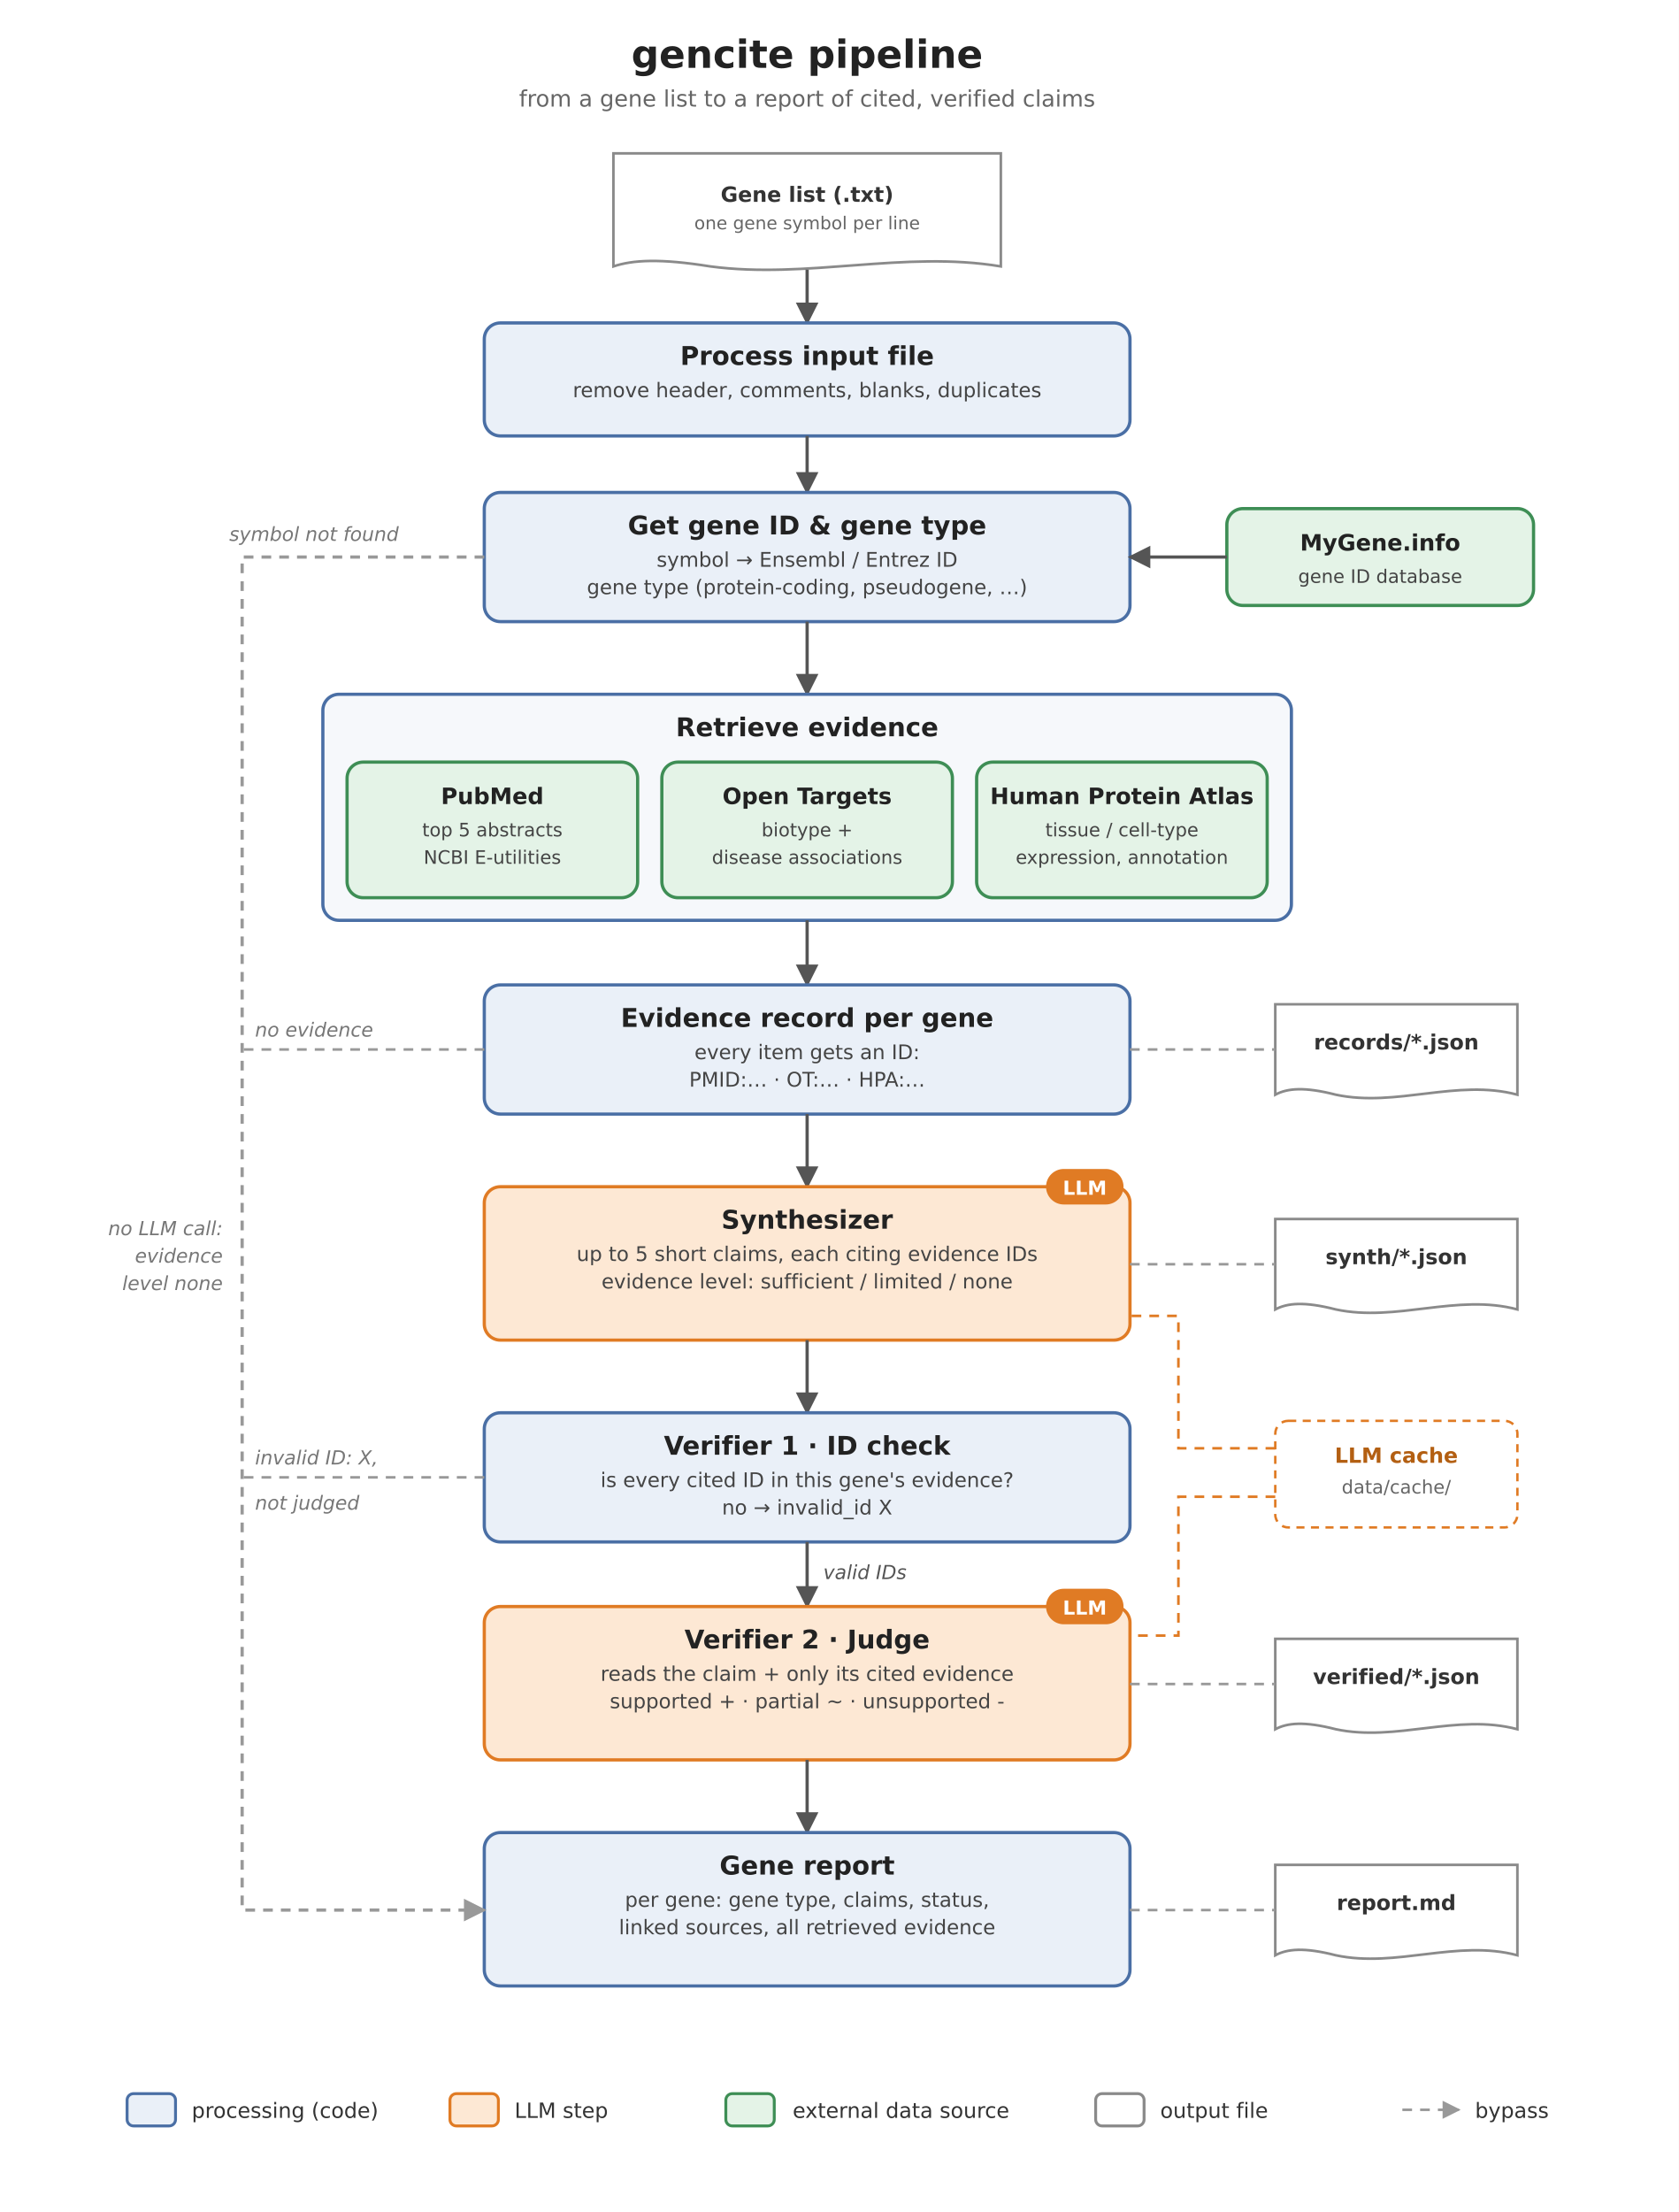
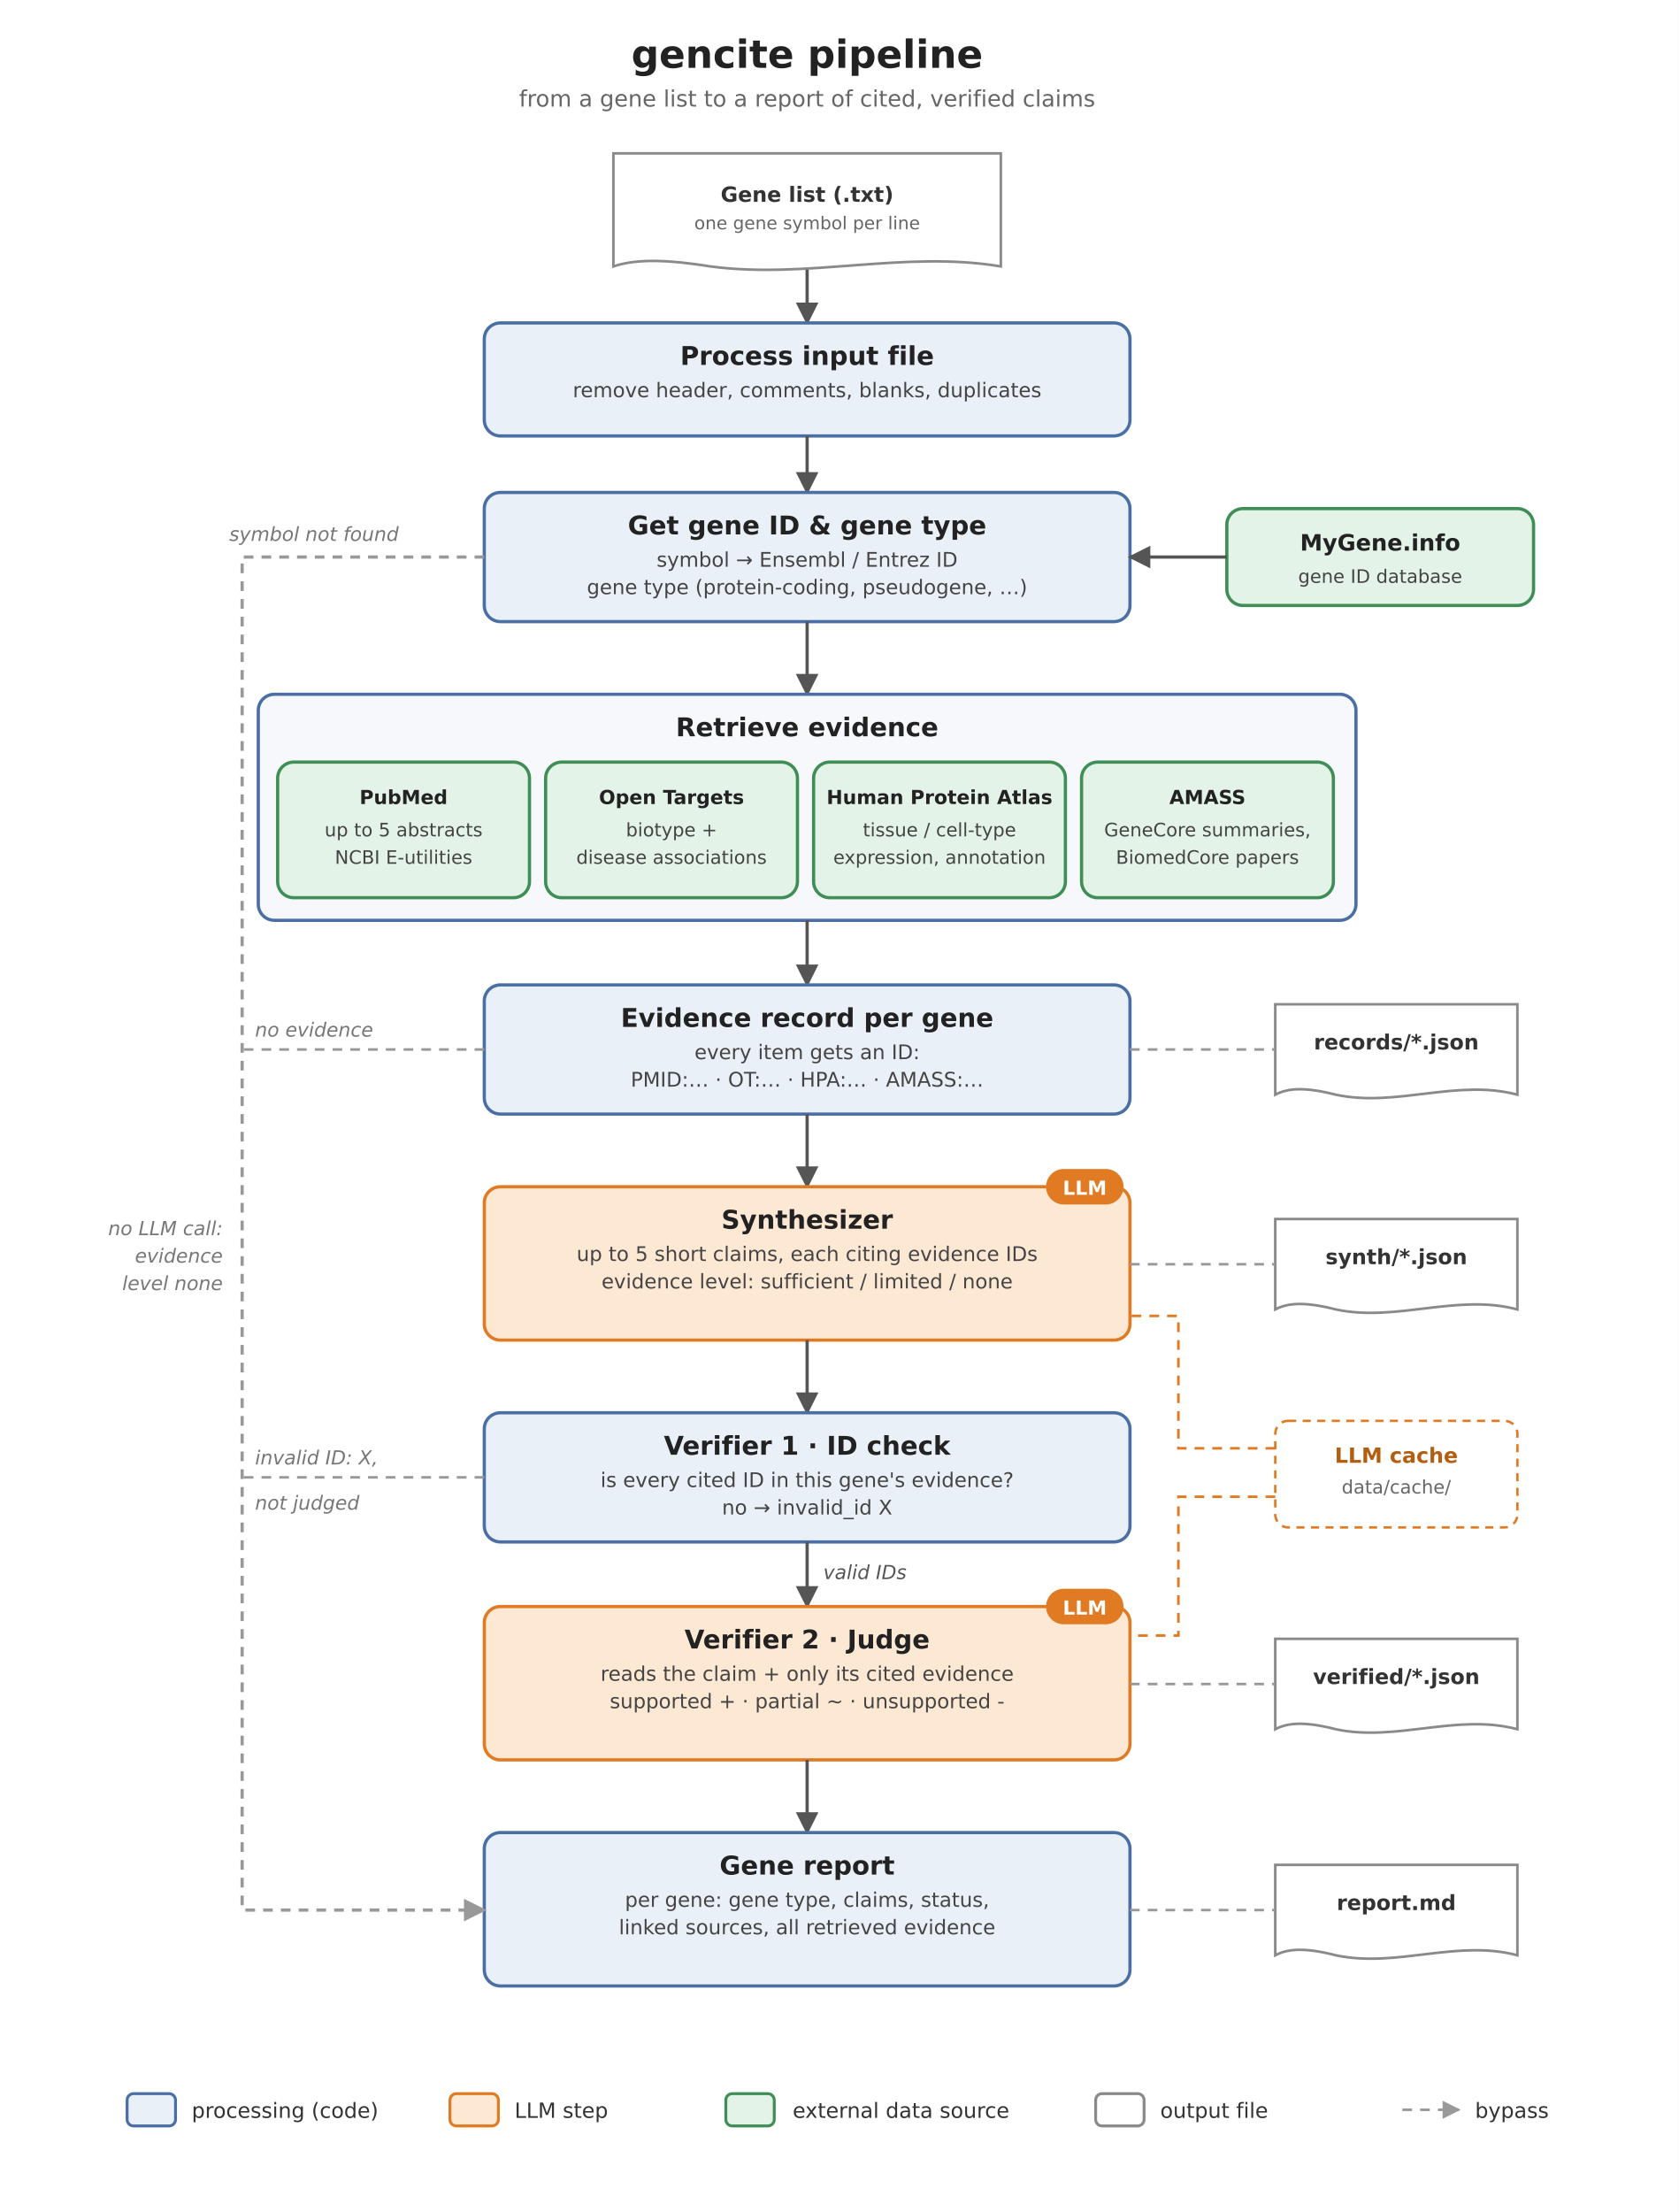
<svg xmlns="http://www.w3.org/2000/svg" width="1040" height="1370" viewBox="0 0 1040 1370" version="1.1" id="svg1290">
  <defs id="defs1066">
    <marker id="arrow" viewBox="0 0 10 10" refX="9" refY="5" markerWidth="7" markerHeight="7" orient="auto-start-reverse">
      <path d="M 0 0 L 10 5 L 0 10 z" style="fill:#555" id="path1060" />
    </marker>
    <marker id="arrowGray" viewBox="0 0 10 10" refX="9" refY="5" markerWidth="7" markerHeight="7" orient="auto-start-reverse">
      <path d="M 0 0 L 10 5 L 0 10 z" style="fill:#999" id="path1063" />
    </marker>
  </defs>
  <rect width="1040" height="1370" style="fill:#FFFFFF" id="rect1068" />
  <text x="500" y="42" style="font-family:'DejaVu Sans',Arial,sans-serif;font-size:24px;font-weight:bold;fill:#222;text-anchor:middle" id="text1070">gencite pipeline</text>
  <text x="500" y="66" style="font-family:'DejaVu Sans',Arial,sans-serif;font-size:14px;font-weight:normal;fill:#666;text-anchor:middle" id="text1072">from a gene list to a report of cited, verified claims</text>
  <g id="input">
    <path d="M 380,95 H 620 V 165 C 560.0,155 500.0,173 440.0,165 C 408.8,160 392.0,161 380,165 Z" style="fill:#FFFFFF;stroke:#8A8A8A;stroke-width:1.6" id="path1074" />
    <text x="500.0" y="125.0" style="font-family:'DejaVu Sans',Arial,sans-serif;font-size:13px;font-weight:bold;fill:#333;text-anchor:middle" id="text1076">Gene list (.txt)</text>
    <text x="500.0" y="142.0" style="font-family:'DejaVu Sans',Arial,sans-serif;font-size:11px;font-weight:normal;fill:#666;text-anchor:middle" id="text1078">one gene symbol per line</text>
  </g>
  <path d="M 500,167 L 500,200" style="fill:none;stroke:#555;stroke-width:2;marker-end:url(#arrow)" id="path1081" />
  <g id="parse">
    <rect x="300.0" y="200" width="400" height="70" rx="10" style="fill:#EAF0F8;stroke:#4A6FA5;stroke-width:2" id="rect1083" />
    <text x="500.0" y="226" style="font-family:'DejaVu Sans',Arial,sans-serif;font-size:16px;font-weight:bold;fill:#222;text-anchor:middle" id="text1085">Process input file</text>
    <text x="500.0" y="246" style="font-family:'DejaVu Sans',Arial,sans-serif;font-size:12.5px;font-weight:normal;fill:#444;text-anchor:middle" id="text1087">remove header, comments, blanks, duplicates</text>
  </g>
  <path d="M 500,270 L 500,305" style="fill:none;stroke:#555;stroke-width:2;marker-end:url(#arrow)" id="path1090" />
  <g id="ids">
    <rect x="300.0" y="305" width="400" height="80" rx="10" style="fill:#EAF0F8;stroke:#4A6FA5;stroke-width:2" id="rect1092" />
    <text x="500.0" y="331" style="font-family:'DejaVu Sans',Arial,sans-serif;font-size:16px;font-weight:bold;fill:#222;text-anchor:middle" id="text1094">Get gene ID &amp; gene type</text>
    <text x="500.0" y="351" style="font-family:'DejaVu Sans',Arial,sans-serif;font-size:12.5px;font-weight:normal;fill:#444;text-anchor:middle" id="text1096">symbol → Ensembl / Entrez ID</text>
    <text x="500.0" y="368" style="font-family:'DejaVu Sans',Arial,sans-serif;font-size:12.5px;font-weight:normal;fill:#444;text-anchor:middle" id="text1098">gene type (protein-coding, pseudogene, …)</text>
  </g>
  <g id="mygene">
    <rect x="760" y="315" width="190" height="60" rx="10" style="fill:#E4F3E7;stroke:#3E8E55;stroke-width:2" id="rect1101" />
    <text x="855.0" y="341" style="font-family:'DejaVu Sans',Arial,sans-serif;font-size:14px;font-weight:bold;fill:#222;text-anchor:middle" id="text1103">MyGene.info</text>
    <text x="855.0" y="361" style="font-family:'DejaVu Sans',Arial,sans-serif;font-size:11.5px;font-weight:normal;fill:#444;text-anchor:middle" id="text1105">gene ID database</text>
  </g>
  <path d="M 760,345 L 700.0,345" style="fill:none;stroke:#555;stroke-width:2;marker-end:url(#arrow)" id="path1108" />
  <path d="M 500,385 L 500,430" style="fill:none;stroke:#555;stroke-width:2;marker-end:url(#arrow)" id="path1110" />
  <g id="retrieve">
-     <rect x="200.0" y="430" width="600" height="140" rx="10" style="fill:#F6F8FB;stroke:#4A6FA5;stroke-width:2" id="rect1112" />
+     <rect x="160.0" y="430" width="680" height="140" rx="10" style="fill:#F6F8FB;stroke:#4A6FA5;stroke-width:2" id="rect1112" />
    <text x="500" y="456" style="font-family:'DejaVu Sans',Arial,sans-serif;font-size:16px;font-weight:bold;fill:#222;text-anchor:middle" id="text1114">Retrieve evidence</text>
    <g id="src_0">
-       <rect x="215.0" y="472" width="180" height="84" rx="10" style="fill:#E4F3E7;stroke:#3E8E55;stroke-width:2" id="rect1116" />
-       <text x="305.0" y="498" style="font-family:'DejaVu Sans',Arial,sans-serif;font-size:14px;font-weight:bold;fill:#222;text-anchor:middle" id="text1118">PubMed</text>
-       <text x="305.0" y="518" style="font-family:'DejaVu Sans',Arial,sans-serif;font-size:11.5px;font-weight:normal;fill:#444;text-anchor:middle" id="text1120">top 5 abstracts</text>
-       <text x="305.0" y="535" style="font-family:'DejaVu Sans',Arial,sans-serif;font-size:11.5px;font-weight:normal;fill:#444;text-anchor:middle" id="text1122">NCBI E-utilities</text>
+       <rect x="172.0" y="472" width="156" height="84" rx="10" style="fill:#E4F3E7;stroke:#3E8E55;stroke-width:2" id="src_0_box" />
+       <text x="250.0" y="498" style="font-family:'DejaVu Sans',Arial,sans-serif;font-size:12px;font-weight:bold;fill:#222;text-anchor:middle" id="src_0_name">PubMed</text>
+       <text x="250.0" y="518" style="font-family:'DejaVu Sans',Arial,sans-serif;font-size:11.5px;font-weight:normal;fill:#444;text-anchor:middle" id="src_0_line1">up to 5 abstracts</text>
+       <text x="250.0" y="535" style="font-family:'DejaVu Sans',Arial,sans-serif;font-size:11.5px;font-weight:normal;fill:#444;text-anchor:middle" id="src_0_line2">NCBI E-utilities</text>
    </g>
    <g id="src_1">
-       <rect x="410.0" y="472" width="180" height="84" rx="10" style="fill:#E4F3E7;stroke:#3E8E55;stroke-width:2" id="rect1125" />
-       <text x="500.0" y="498" style="font-family:'DejaVu Sans',Arial,sans-serif;font-size:14px;font-weight:bold;fill:#222;text-anchor:middle" id="text1127">Open Targets</text>
-       <text x="500.0" y="518" style="font-family:'DejaVu Sans',Arial,sans-serif;font-size:11.5px;font-weight:normal;fill:#444;text-anchor:middle" id="text1129">biotype +</text>
-       <text x="500.0" y="535" style="font-family:'DejaVu Sans',Arial,sans-serif;font-size:11.5px;font-weight:normal;fill:#444;text-anchor:middle" id="text1131">disease associations</text>
+       <rect x="338.0" y="472" width="156" height="84" rx="10" style="fill:#E4F3E7;stroke:#3E8E55;stroke-width:2" id="src_1_box" />
+       <text x="416.0" y="498" style="font-family:'DejaVu Sans',Arial,sans-serif;font-size:12px;font-weight:bold;fill:#222;text-anchor:middle" id="src_1_name">Open Targets</text>
+       <text x="416.0" y="518" style="font-family:'DejaVu Sans',Arial,sans-serif;font-size:11.5px;font-weight:normal;fill:#444;text-anchor:middle" id="src_1_line1">biotype +</text>
+       <text x="416.0" y="535" style="font-family:'DejaVu Sans',Arial,sans-serif;font-size:11.5px;font-weight:normal;fill:#444;text-anchor:middle" id="src_1_line2">disease associations</text>
    </g>
    <g id="src_2">
-       <rect x="605.0" y="472" width="180" height="84" rx="10" style="fill:#E4F3E7;stroke:#3E8E55;stroke-width:2" id="rect1134" />
-       <text x="695.0" y="498" style="font-family:'DejaVu Sans',Arial,sans-serif;font-size:14px;font-weight:bold;fill:#222;text-anchor:middle" id="text1136">Human Protein Atlas</text>
-       <text x="695.0" y="518" style="font-family:'DejaVu Sans',Arial,sans-serif;font-size:11.5px;font-weight:normal;fill:#444;text-anchor:middle" id="text1138">tissue / cell-type</text>
-       <text x="695.0" y="535" style="font-family:'DejaVu Sans',Arial,sans-serif;font-size:11.5px;font-weight:normal;fill:#444;text-anchor:middle" id="text1140">expression, annotation</text>
+       <rect x="504.0" y="472" width="156" height="84" rx="10" style="fill:#E4F3E7;stroke:#3E8E55;stroke-width:2" id="src_2_box" />
+       <text x="582.0" y="498" style="font-family:'DejaVu Sans',Arial,sans-serif;font-size:12px;font-weight:bold;fill:#222;text-anchor:middle" id="src_2_name">Human Protein Atlas</text>
+       <text x="582.0" y="518" style="font-family:'DejaVu Sans',Arial,sans-serif;font-size:11.5px;font-weight:normal;fill:#444;text-anchor:middle" id="src_2_line1">tissue / cell-type</text>
+       <text x="582.0" y="535" style="font-family:'DejaVu Sans',Arial,sans-serif;font-size:11.5px;font-weight:normal;fill:#444;text-anchor:middle" id="src_2_line2">expression, annotation</text>
+     </g>
+     <g id="src_3">
+       <rect x="670.0" y="472" width="156" height="84" rx="10" style="fill:#E4F3E7;stroke:#3E8E55;stroke-width:2" id="src_3_box" />
+       <text x="748.0" y="498" style="font-family:'DejaVu Sans',Arial,sans-serif;font-size:12px;font-weight:bold;fill:#222;text-anchor:middle" id="src_3_name">AMASS</text>
+       <text x="748.0" y="518" style="font-family:'DejaVu Sans',Arial,sans-serif;font-size:11.5px;font-weight:normal;fill:#444;text-anchor:middle" id="src_3_line1">GeneCore summaries,</text>
+       <text x="748.0" y="535" style="font-family:'DejaVu Sans',Arial,sans-serif;font-size:11.5px;font-weight:normal;fill:#444;text-anchor:middle" id="src_3_line2">BiomedCore papers</text>
    </g>
  </g>
  <path d="M 500,570 L 500,610" style="fill:none;stroke:#555;stroke-width:2;marker-end:url(#arrow)" id="path1144" />
  <g id="record">
    <rect x="300.0" y="610" width="400" height="80" rx="10" style="fill:#EAF0F8;stroke:#4A6FA5;stroke-width:2" id="rect1146" />
    <text x="500.0" y="636" style="font-family:'DejaVu Sans',Arial,sans-serif;font-size:16px;font-weight:bold;fill:#222;text-anchor:middle" id="text1148">Evidence record per gene</text>
    <text x="500.0" y="656" style="font-family:'DejaVu Sans',Arial,sans-serif;font-size:12.5px;font-weight:normal;fill:#444;text-anchor:middle" id="text1150">every item gets an ID:</text>
-     <text x="500.0" y="673" style="font-family:'DejaVu Sans',Arial,sans-serif;font-size:12.5px;font-weight:normal;fill:#444;text-anchor:middle" id="text1152">PMID:…  ·  OT:…  ·  HPA:…</text>
+     <text x="500.0" y="673" style="font-family:'DejaVu Sans',Arial,sans-serif;font-size:12.5px;font-weight:normal;fill:#444;text-anchor:middle" id="text1152">PMID:…  ·  OT:…  ·  HPA:…  ·  AMASS:…</text>
  </g>
  <g id="f_records">
    <path d="M 790,622 H 940 V 678 C 902.5,668 865.0,686 827.5,678 C 808.0,673 797.5,674 790,678 Z" style="fill:#FFFFFF;stroke:#8A8A8A;stroke-width:1.6" id="path1155" />
    <text x="865.0" y="650.0" style="font-family:'DejaVu Sans',Arial,sans-serif;font-size:13px;font-weight:bold;fill:#333;text-anchor:middle" id="text1157">records/*.json</text>
  </g>
  <path d="M 700.0,650 L 790,650" style="fill:none;stroke:#999;stroke-width:1.6;stroke-dasharray:6,5" id="path1160" />
  <path d="M 500,690 L 500,735" style="fill:none;stroke:#555;stroke-width:2;marker-end:url(#arrow)" id="path1162" />
  <g id="synth">
    <rect x="300.0" y="735" width="400" height="95" rx="10" style="fill:#FDE8D4;stroke:#E07B24;stroke-width:2" id="rect1164" />
    <text x="500.0" y="761" style="font-family:'DejaVu Sans',Arial,sans-serif;font-size:16px;font-weight:bold;fill:#222;text-anchor:middle" id="text1166">Synthesizer</text>
    <text x="500.0" y="781" style="font-family:'DejaVu Sans',Arial,sans-serif;font-size:12.5px;font-weight:normal;fill:#444;text-anchor:middle" id="text1168">up to 5 short claims, each citing evidence IDs</text>
    <text x="500.0" y="798" style="font-family:'DejaVu Sans',Arial,sans-serif;font-size:12.5px;font-weight:normal;fill:#444;text-anchor:middle" id="text1170">evidence level: sufficient / limited / none</text>
    <rect x="648.0" y="724" width="48" height="22" rx="11" style="fill:#E07B24;stroke:none" id="rect1172" />
    <text x="672.0" y="740" style="font-family:'DejaVu Sans',Arial,sans-serif;font-size:12px;font-weight:bold;fill:#FFFFFF;text-anchor:middle" id="text1174">LLM</text>
  </g>
  <g id="f_synth">
    <path d="M 790,755 H 940 V 811 C 902.5,801 865.0,819 827.5,811 C 808.0,806 797.5,807 790,811 Z" style="fill:#FFFFFF;stroke:#8A8A8A;stroke-width:1.6" id="path1177" />
    <text x="865.0" y="783.0" style="font-family:'DejaVu Sans',Arial,sans-serif;font-size:13px;font-weight:bold;fill:#333;text-anchor:middle" id="text1179">synth/*.json</text>
  </g>
  <path d="M 700.0,783 L 790,783" style="fill:none;stroke:#999;stroke-width:1.6;stroke-dasharray:6,5" id="path1182" />
  <path d="M 500,830 L 500,875" style="fill:none;stroke:#555;stroke-width:2;marker-end:url(#arrow)" id="path1184" />
  <g id="verify1">
    <rect x="300.0" y="875" width="400" height="80" rx="10" style="fill:#EAF0F8;stroke:#4A6FA5;stroke-width:2" id="rect1186" />
    <text x="500.0" y="901" style="font-family:'DejaVu Sans',Arial,sans-serif;font-size:16px;font-weight:bold;fill:#222;text-anchor:middle" id="text1188">Verifier 1 · ID check</text>
    <text x="500.0" y="921" style="font-family:'DejaVu Sans',Arial,sans-serif;font-size:12.5px;font-weight:normal;fill:#444;text-anchor:middle" id="text1190">is every cited ID in this gene's evidence?</text>
    <text x="500.0" y="938" style="font-family:'DejaVu Sans',Arial,sans-serif;font-size:12.5px;font-weight:normal;fill:#444;text-anchor:middle" id="text1192">no → invalid_id  X</text>
  </g>
  <path d="M 500,955 L 500,995" style="fill:none;stroke:#555;stroke-width:2;marker-end:url(#arrow)" id="path1195" />
  <text x="510" y="978" style="font-family:'DejaVu Sans',Arial,sans-serif;font-size:12px;font-weight:normal;fill:#555;text-anchor:start;font-style:italic" id="text1197">valid IDs</text>
  <g id="verify2">
    <rect x="300.0" y="995" width="400" height="95" rx="10" style="fill:#FDE8D4;stroke:#E07B24;stroke-width:2" id="rect1199" />
    <text x="500.0" y="1021" style="font-family:'DejaVu Sans',Arial,sans-serif;font-size:16px;font-weight:bold;fill:#222;text-anchor:middle" id="text1201">Verifier 2 · Judge</text>
    <text x="500.0" y="1041" style="font-family:'DejaVu Sans',Arial,sans-serif;font-size:12.5px;font-weight:normal;fill:#444;text-anchor:middle" id="text1203">reads the claim + only its cited evidence</text>
    <text x="500.0" y="1058" style="font-family:'DejaVu Sans',Arial,sans-serif;font-size:12.5px;font-weight:normal;fill:#444;text-anchor:middle" id="text1205">supported +  ·  partial ~  ·  unsupported -</text>
    <rect x="648.0" y="984" width="48" height="22" rx="11" style="fill:#E07B24;stroke:none" id="rect1207" />
    <text x="672.0" y="1000" style="font-family:'DejaVu Sans',Arial,sans-serif;font-size:12px;font-weight:bold;fill:#FFFFFF;text-anchor:middle" id="text1209">LLM</text>
  </g>
  <g id="f_verified">
    <path d="M 790,1015 H 940 V 1071 C 902.5,1061 865.0,1079 827.5,1071 C 808.0,1066 797.5,1067 790,1071 Z" style="fill:#FFFFFF;stroke:#8A8A8A;stroke-width:1.6" id="path1212" />
    <text x="865.0" y="1043.0" style="font-family:'DejaVu Sans',Arial,sans-serif;font-size:13px;font-weight:bold;fill:#333;text-anchor:middle" id="text1214">verified/*.json</text>
  </g>
  <path d="M 700.0,1043 L 790,1043" style="fill:none;stroke:#999;stroke-width:1.6;stroke-dasharray:6,5" id="path1217" />
  <path d="M 500,1090 L 500,1135" style="fill:none;stroke:#555;stroke-width:2;marker-end:url(#arrow)" id="path1219" />
  <g id="report">
    <rect x="300.0" y="1135" width="400" height="95" rx="10" style="fill:#EAF0F8;stroke:#4A6FA5;stroke-width:2" id="rect1221" />
    <text x="500.0" y="1161" style="font-family:'DejaVu Sans',Arial,sans-serif;font-size:16px;font-weight:bold;fill:#222;text-anchor:middle" id="text1223">Gene report</text>
    <text x="500.0" y="1181" style="font-family:'DejaVu Sans',Arial,sans-serif;font-size:12.5px;font-weight:normal;fill:#444;text-anchor:middle" id="text1225">per gene: gene type, claims, status,</text>
    <text x="500.0" y="1198" style="font-family:'DejaVu Sans',Arial,sans-serif;font-size:12.5px;font-weight:normal;fill:#444;text-anchor:middle" id="text1227">linked sources, all retrieved evidence</text>
  </g>
  <g id="f_report">
    <path d="M 790,1155 H 940 V 1211 C 902.5,1201 865.0,1219 827.5,1211 C 808.0,1206 797.5,1207 790,1211 Z" style="fill:#FFFFFF;stroke:#8A8A8A;stroke-width:1.6" id="path1230" />
    <text x="865.0" y="1183.0" style="font-family:'DejaVu Sans',Arial,sans-serif;font-size:13px;font-weight:bold;fill:#333;text-anchor:middle" id="text1232">report.md</text>
  </g>
  <path d="M 700.0,1183 L 790,1183" style="fill:none;stroke:#999;stroke-width:1.6;stroke-dasharray:6,5" id="path1235" />
  <g id="bypass">
    <path d="M 300.0,345 L 150,345 L 150,1183 L 300.0,1183" style="fill:none;stroke:#999;stroke-width:2;stroke-dasharray:6,5;marker-end:url(#arrowGray)" id="path1237" />
    <text x="142" y="335" style="font-family:'DejaVu Sans',Arial,sans-serif;font-size:12px;font-weight:normal;fill:#777;text-anchor:start;font-style:italic" id="text1239">symbol not found</text>
    <path d="M 300.0,650 L 150,650" style="fill:none;stroke:#999;stroke-width:1.6;stroke-dasharray:6,5" id="path1241" />
    <text x="158" y="642" style="font-family:'DejaVu Sans',Arial,sans-serif;font-size:12px;font-weight:normal;fill:#777;text-anchor:start;font-style:italic" id="text1243">no evidence</text>
    <path d="M 300.0,915 L 150,915" style="fill:none;stroke:#999;stroke-width:1.6;stroke-dasharray:6,5" id="path1245" />
    <text x="158" y="907" style="font-family:'DejaVu Sans',Arial,sans-serif;font-size:12px;font-weight:normal;fill:#777;text-anchor:start;font-style:italic" id="text1247">invalid ID: X,</text>
    <text x="158" y="935" style="font-family:'DejaVu Sans',Arial,sans-serif;font-size:12px;font-weight:normal;fill:#777;text-anchor:start;font-style:italic" id="text1249">not judged</text>
    <text x="138" y="765" style="font-family:'DejaVu Sans',Arial,sans-serif;font-size:12px;font-weight:normal;fill:#777;text-anchor:end;font-style:italic" id="text1251">no LLM call:</text>
    <text x="138" y="782" style="font-family:'DejaVu Sans',Arial,sans-serif;font-size:12px;font-weight:normal;fill:#777;text-anchor:end;font-style:italic" id="text1253">evidence</text>
    <text x="138" y="799" style="font-family:'DejaVu Sans',Arial,sans-serif;font-size:12px;font-weight:normal;fill:#777;text-anchor:end;font-style:italic" id="text1255">level none</text>
  </g>
  <g id="cache">
    <rect x="790" y="880" width="150" height="66" rx="8" style="fill:#FFFFFF;stroke:#E07B24;stroke-width:1.5;stroke-dasharray:5,4" id="rect1258" />
    <text x="865" y="906" style="font-family:'DejaVu Sans',Arial,sans-serif;font-size:13px;font-weight:bold;fill:#B35F12;text-anchor:middle" id="text1260">LLM cache</text>
    <text x="865" y="925" style="font-family:'DejaVu Sans',Arial,sans-serif;font-size:11.5px;font-weight:normal;fill:#666;text-anchor:middle" id="text1262">data/cache/</text>
    <path d="M 790,897 L 730,897 L 730,815 L 700.0,815" style="fill:none;stroke:#E07B24;stroke-width:1.6;stroke-dasharray:6,5" id="path1264" />
    <path d="M 790,927 L 730,927 L 730,1013 L 700.0,1013" style="fill:none;stroke:#E07B24;stroke-width:1.6;stroke-dasharray:6,5" id="path1266" />
  </g>
  <rect x="78.735" y="1296.699" width="30" height="20" rx="4" style="fill:#eaf0f8;stroke:#4a6fa5;stroke-width:1.8" id="rect1269" />
  <g id="g1313">
    <text x="118.735" y="1311.699" style="font-weight:normal;font-size:13px;font-family:'DejaVu Sans', Arial, sans-serif;text-anchor:start;fill:#333333" id="text1271">processing (code)</text>
    <rect x="278.735" y="1296.699" width="30" height="20" rx="4" style="fill:#fde8d4;stroke:#e07b24;stroke-width:1.8" id="rect1273" />
    <text x="318.735" y="1311.699" style="font-weight:normal;font-size:13px;font-family:'DejaVu Sans', Arial, sans-serif;text-anchor:start;fill:#333333" id="text1275">LLM step</text>
    <rect x="449.635" y="1296.699" width="30" height="20" rx="4" style="fill:#e4f3e7;stroke:#3e8e55;stroke-width:1.8" id="rect1277" />
    <text x="491.035" y="1311.699" style="font-weight:normal;font-size:13px;font-family:'DejaVu Sans', Arial, sans-serif;text-anchor:start;fill:#333333" id="text1279">external data source</text>
    <rect x="678.735" y="1296.699" width="30" height="20" rx="4" style="fill:#ffffff;stroke:#8a8a8a;stroke-width:1.8" id="rect1281" />
    <text x="718.735" y="1311.699" style="font-weight:normal;font-size:13px;font-family:'DejaVu Sans', Arial, sans-serif;text-anchor:start;fill:#333333" id="text1283">output file</text>
    <path d="m 868.735,1306.699 h 35" style="fill:none;stroke:#999999;stroke-width:1.6;stroke-dasharray:6, 5;marker-end:url(#arrowGray)" id="path1285" />
    <text x="913.735" y="1311.699" style="font-weight:normal;font-size:13px;font-family:'DejaVu Sans', Arial, sans-serif;text-anchor:start;fill:#333333" id="text1287">bypass</text>
  </g>
</svg>
